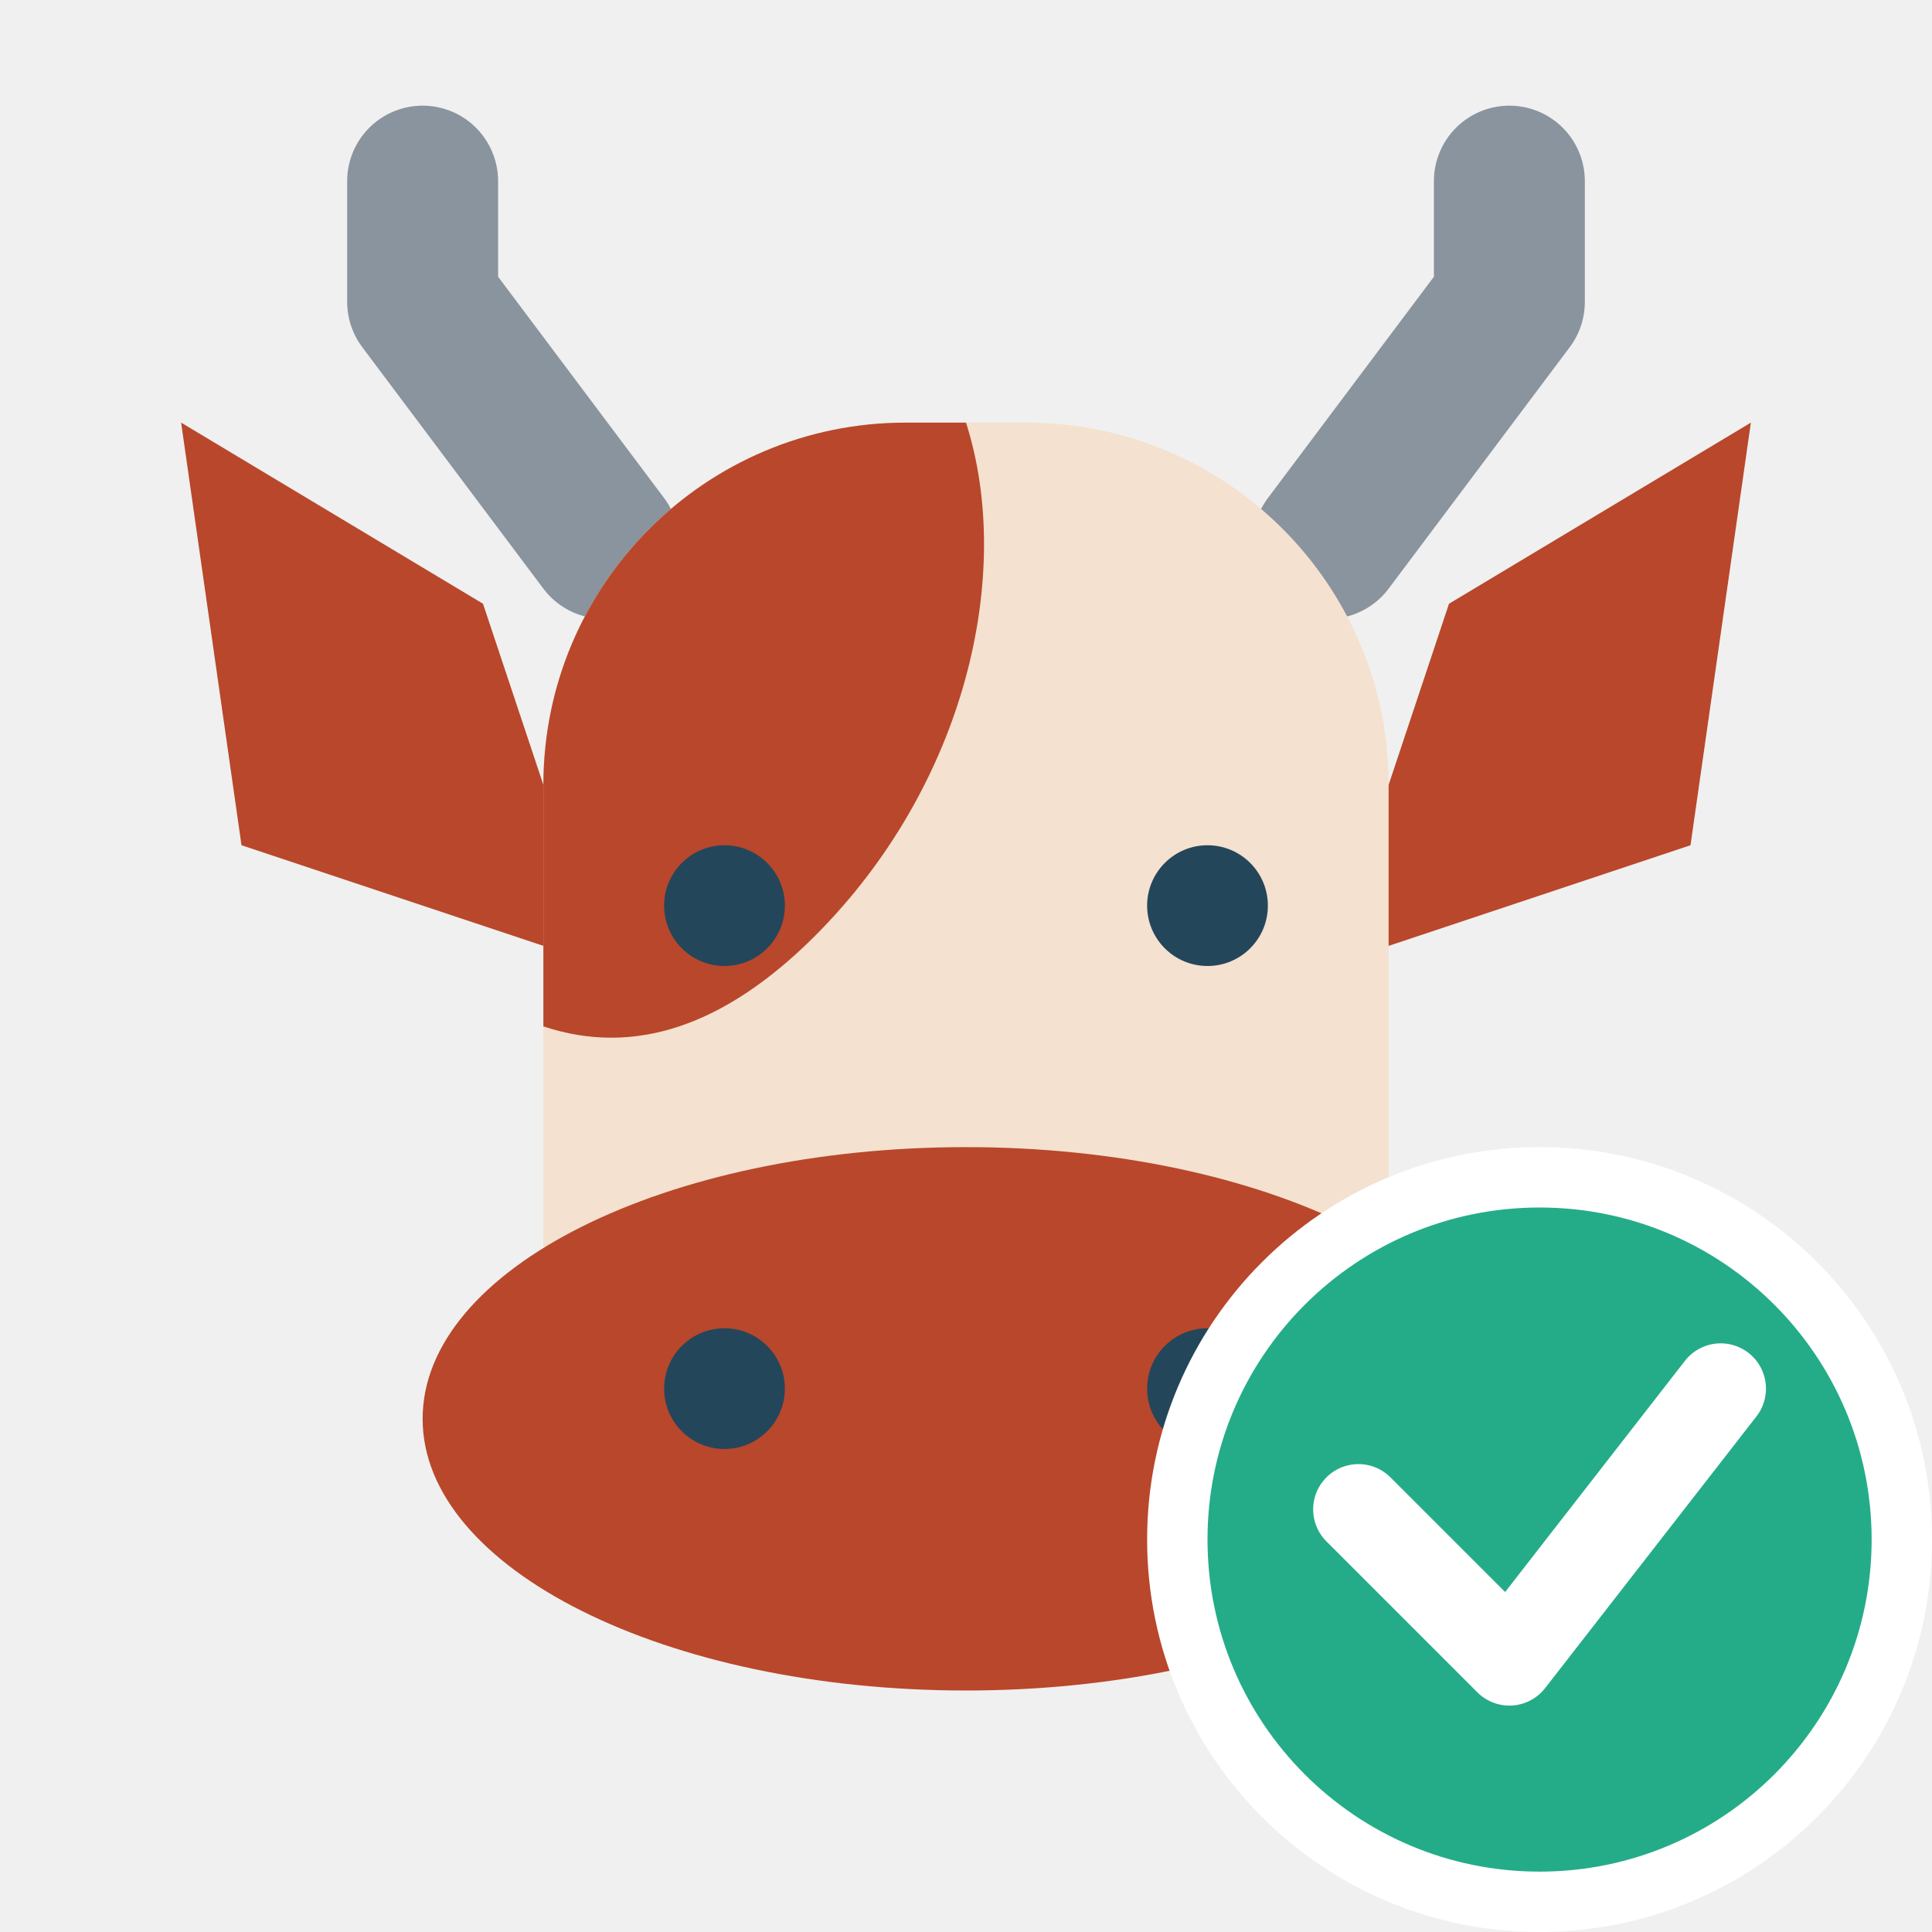
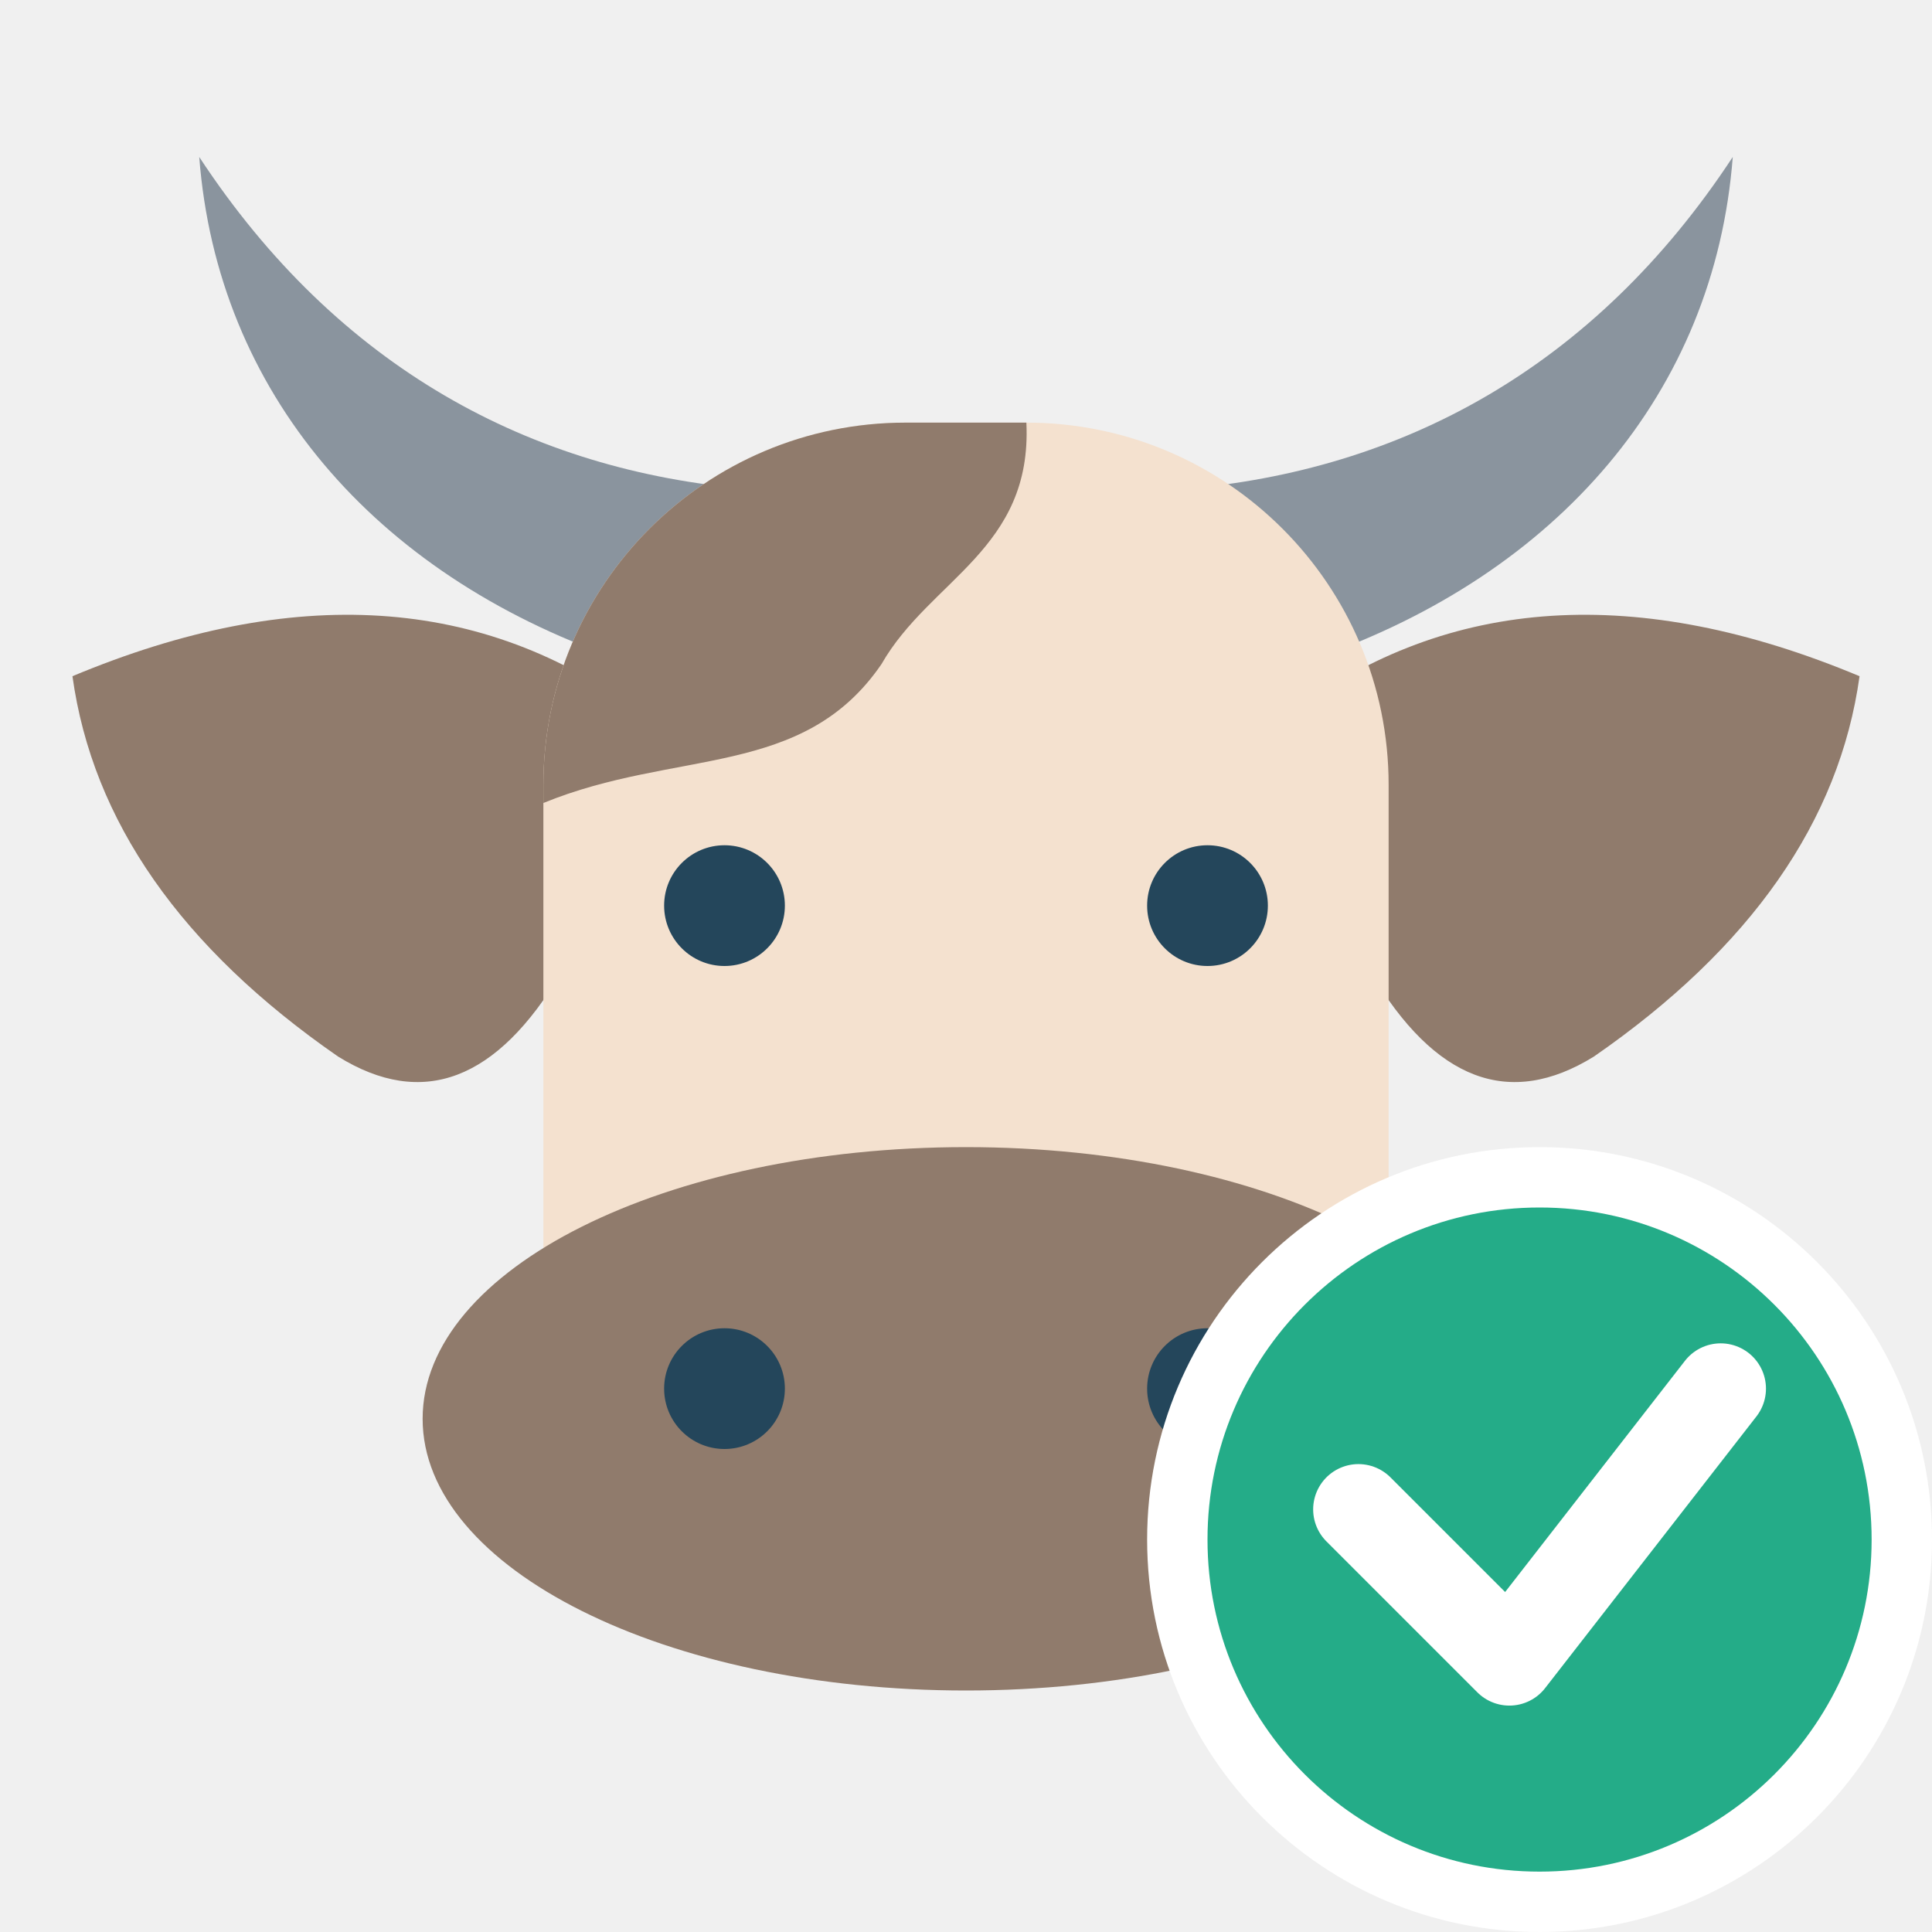
<svg xmlns="http://www.w3.org/2000/svg" width="32" height="32" viewBox="0 0 32 32">
-   <polygon points="8,10 3,7 4,14 10,16" fill="#B9472B" />
-   <polygon points="24,10 29,7 28,14 22,16" fill="#B9472B" />
-   <polyline points="10,9 7,5 7,3" fill="none" stroke="#8A949E" stroke-width="2.5" stroke-linecap="round" stroke-linejoin="round" />
-   <polyline points="22,9 25,5 25,3" fill="none" stroke="#8A949E" stroke-width="2.5" stroke-linecap="round" stroke-linejoin="round" />
+   <path fill="#907B6C" d="M10.6 11.8 Q6.7 8.9 1.2 11.2 Q1.7 14.8 5.6 17.5 Q7.7 18.8 9.3 16.1 Z" />
+   <path fill="#907B6C" d="M21.4 11.8 Q25.3 8.9 30.8 11.2 Q30.3 14.8 26.4 17.5 Q24.3 18.8 22.7 16.1 Z" />
+   <path d="M12.4 8.1 C8.8 7.8 5.6 6.1 3.3 2.6 C3.6 6.5 6.2 9.5 10.2 10.9 Q11.5 9.3 12.4 8.1 Z" fill="#8A949E" />
+   <path d="M19.6 8.1 C23.2 7.8 26.4 6.1 28.7 2.6 C28.4 6.5 25.8 9.5 21.8 10.9 Q20.5 9.3 19.6 8.1 Z" fill="#8A949E" />
  <rect x="9" y="7" width="14" height="20" rx="6" fill="#F4E1CF" />
-   <path d="M9 17 V13 A6 6 0 0 1 15 7 H16 C16.8 9.5 16 13 13.5 15.5 C12 17 10.5 17.5 9 17 Z" fill="#B9472B" />
-   <ellipse cx="16.0" cy="23.5" rx="9.0" ry="4.5" fill="#B9472B" />
+   <path d="M9 13 A6 6 0 0 1 15 7 H17 C17.1 9.1 15.4 9.6 14.6 11 C13.3 12.9 11.2 12.4 9 13.3 Z" fill="#907B6C" />
+   <ellipse cx="16.0" cy="23.5" rx="9.0" ry="4.5" fill="#907B6C" />
  <ellipse cx="12.0" cy="15.0" rx="1.0" ry="1.0" fill="#24465B" />
  <ellipse cx="20.0" cy="15.0" rx="1.0" ry="1.0" fill="#24465B" />
  <ellipse cx="12.0" cy="23.0" rx="1.0" ry="1.0" fill="#24465B" />
  <ellipse cx="20.0" cy="23.0" rx="1.0" ry="1.0" fill="#24465B" />
  <ellipse cx="25.5" cy="25.5" rx="6.5" ry="6.5" fill="#FFFFFF" />
  <ellipse cx="25.5" cy="25.5" rx="5.5" ry="5.5" fill="#24AC88" />
  <polyline points="22.5,25 25,27.5 28.5,23" fill="none" stroke="#FFFFFF" stroke-width="1.5" stroke-linecap="round" stroke-linejoin="round" />
</svg>
